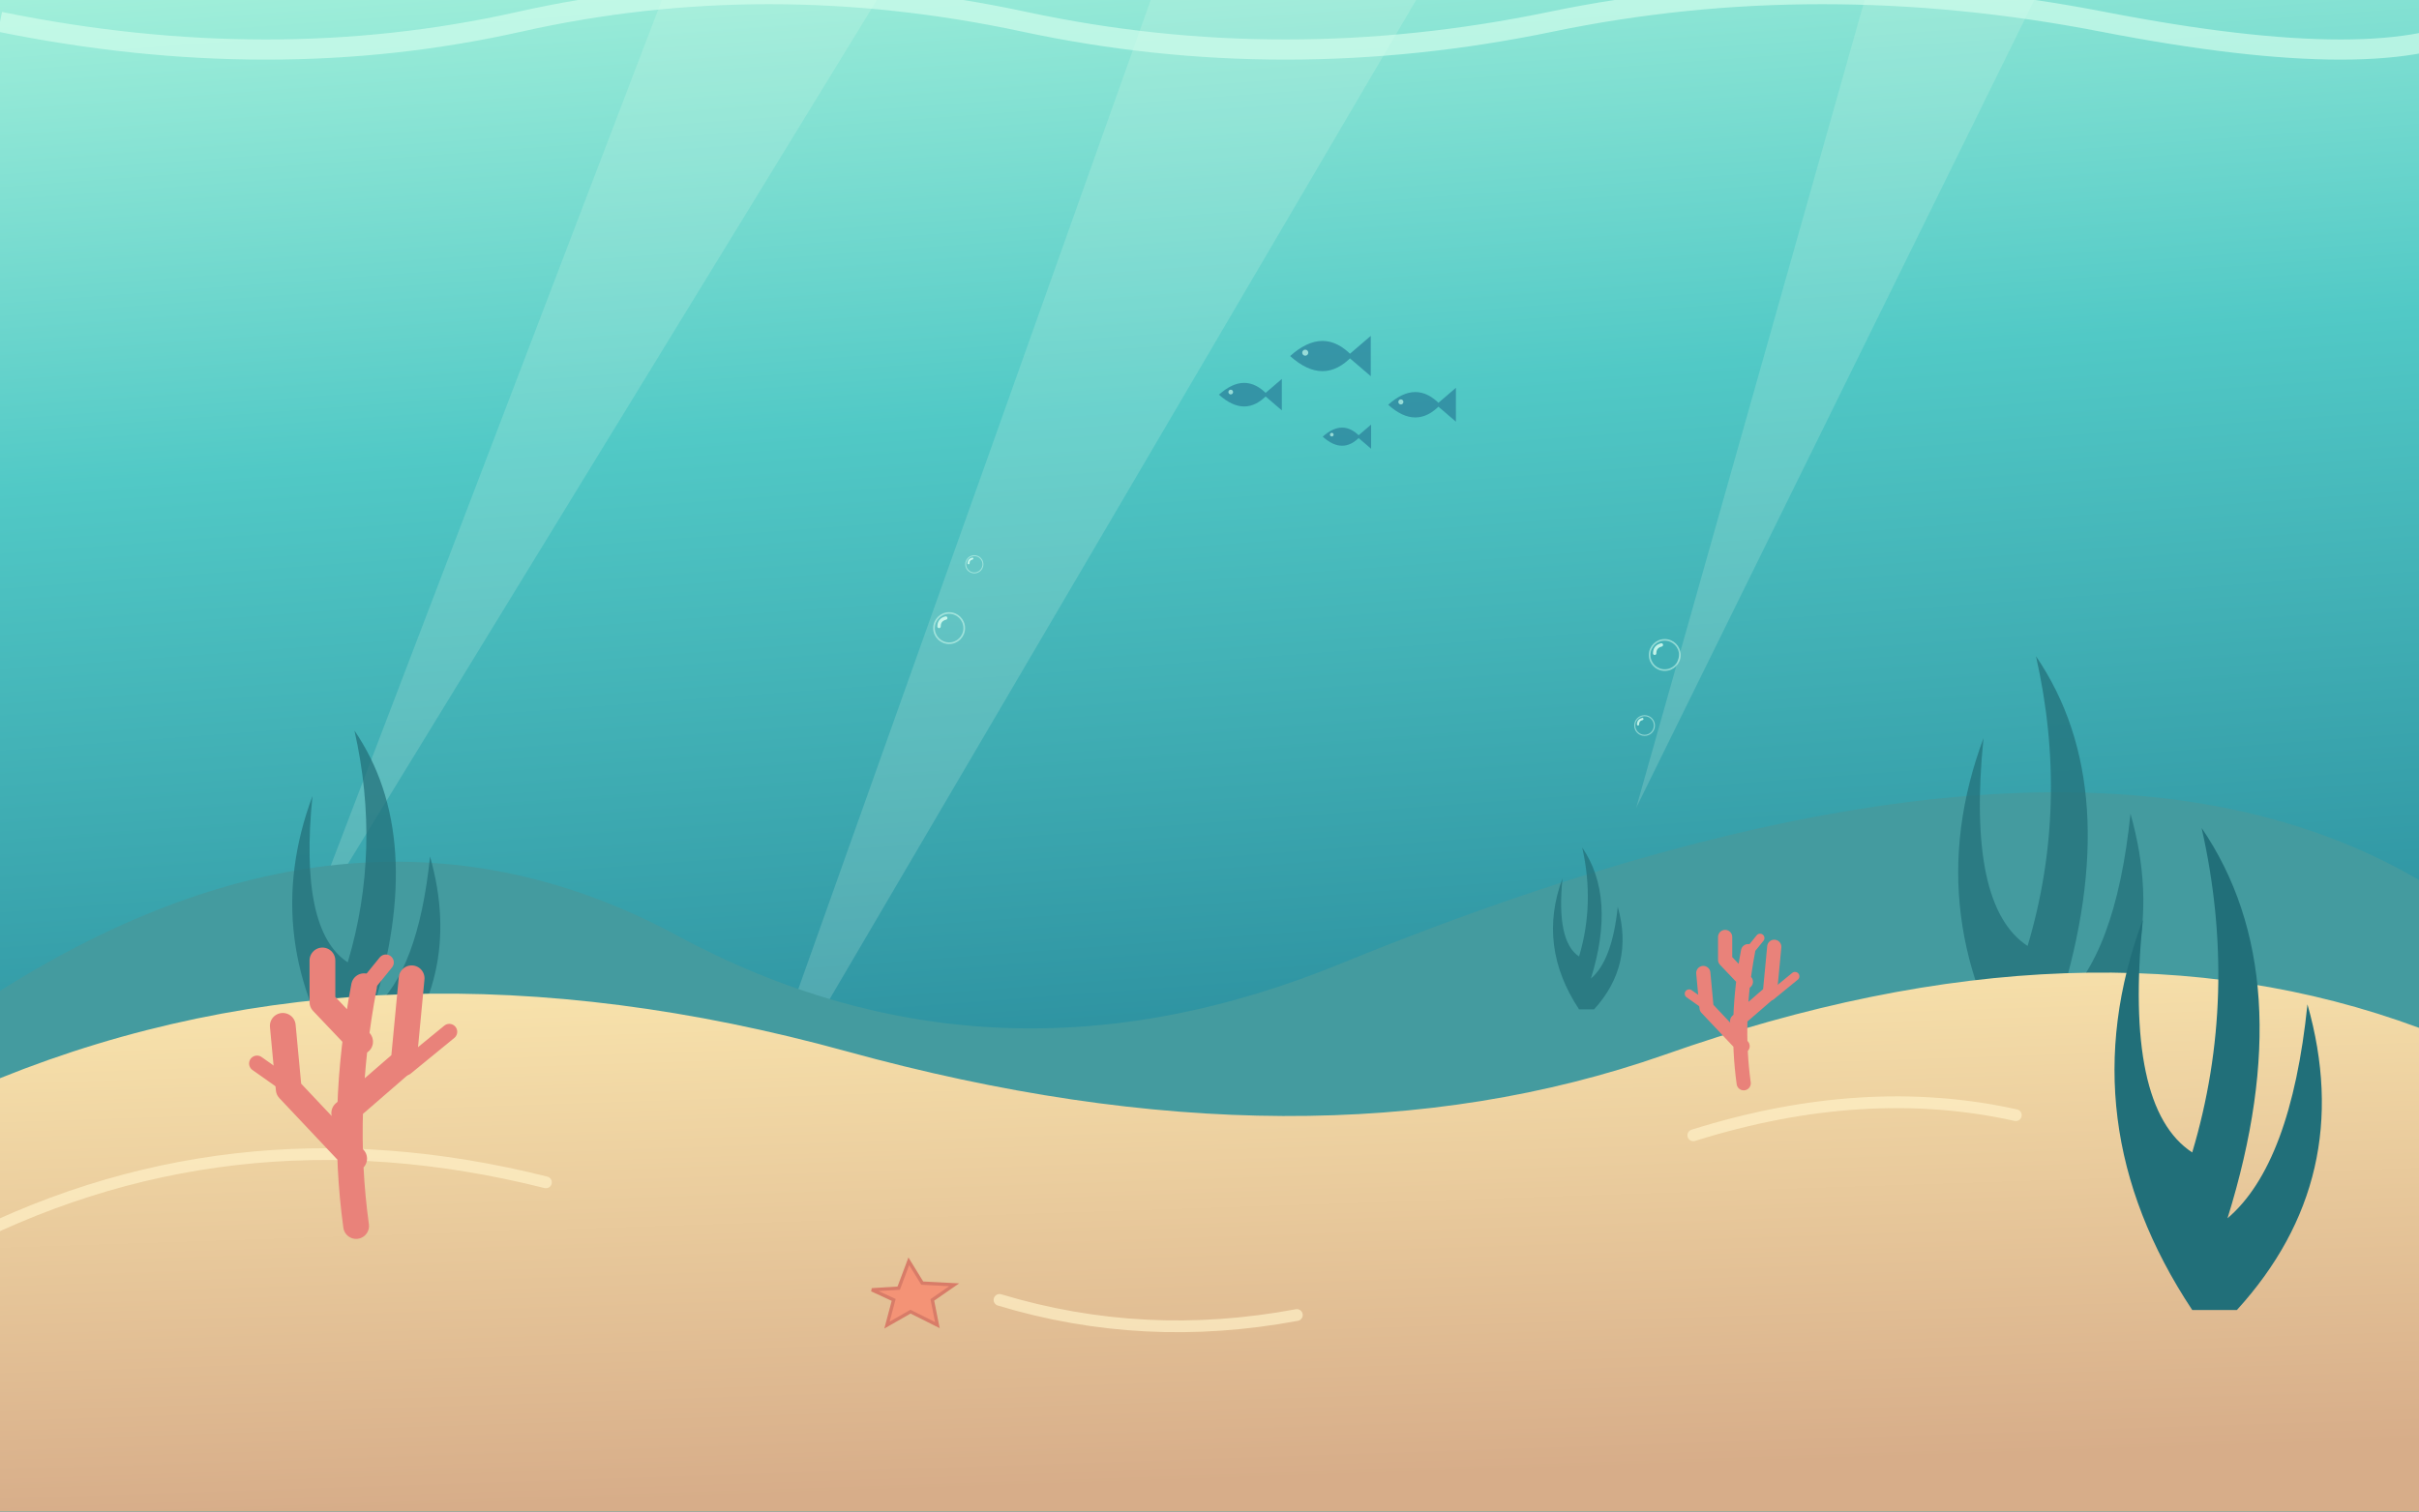
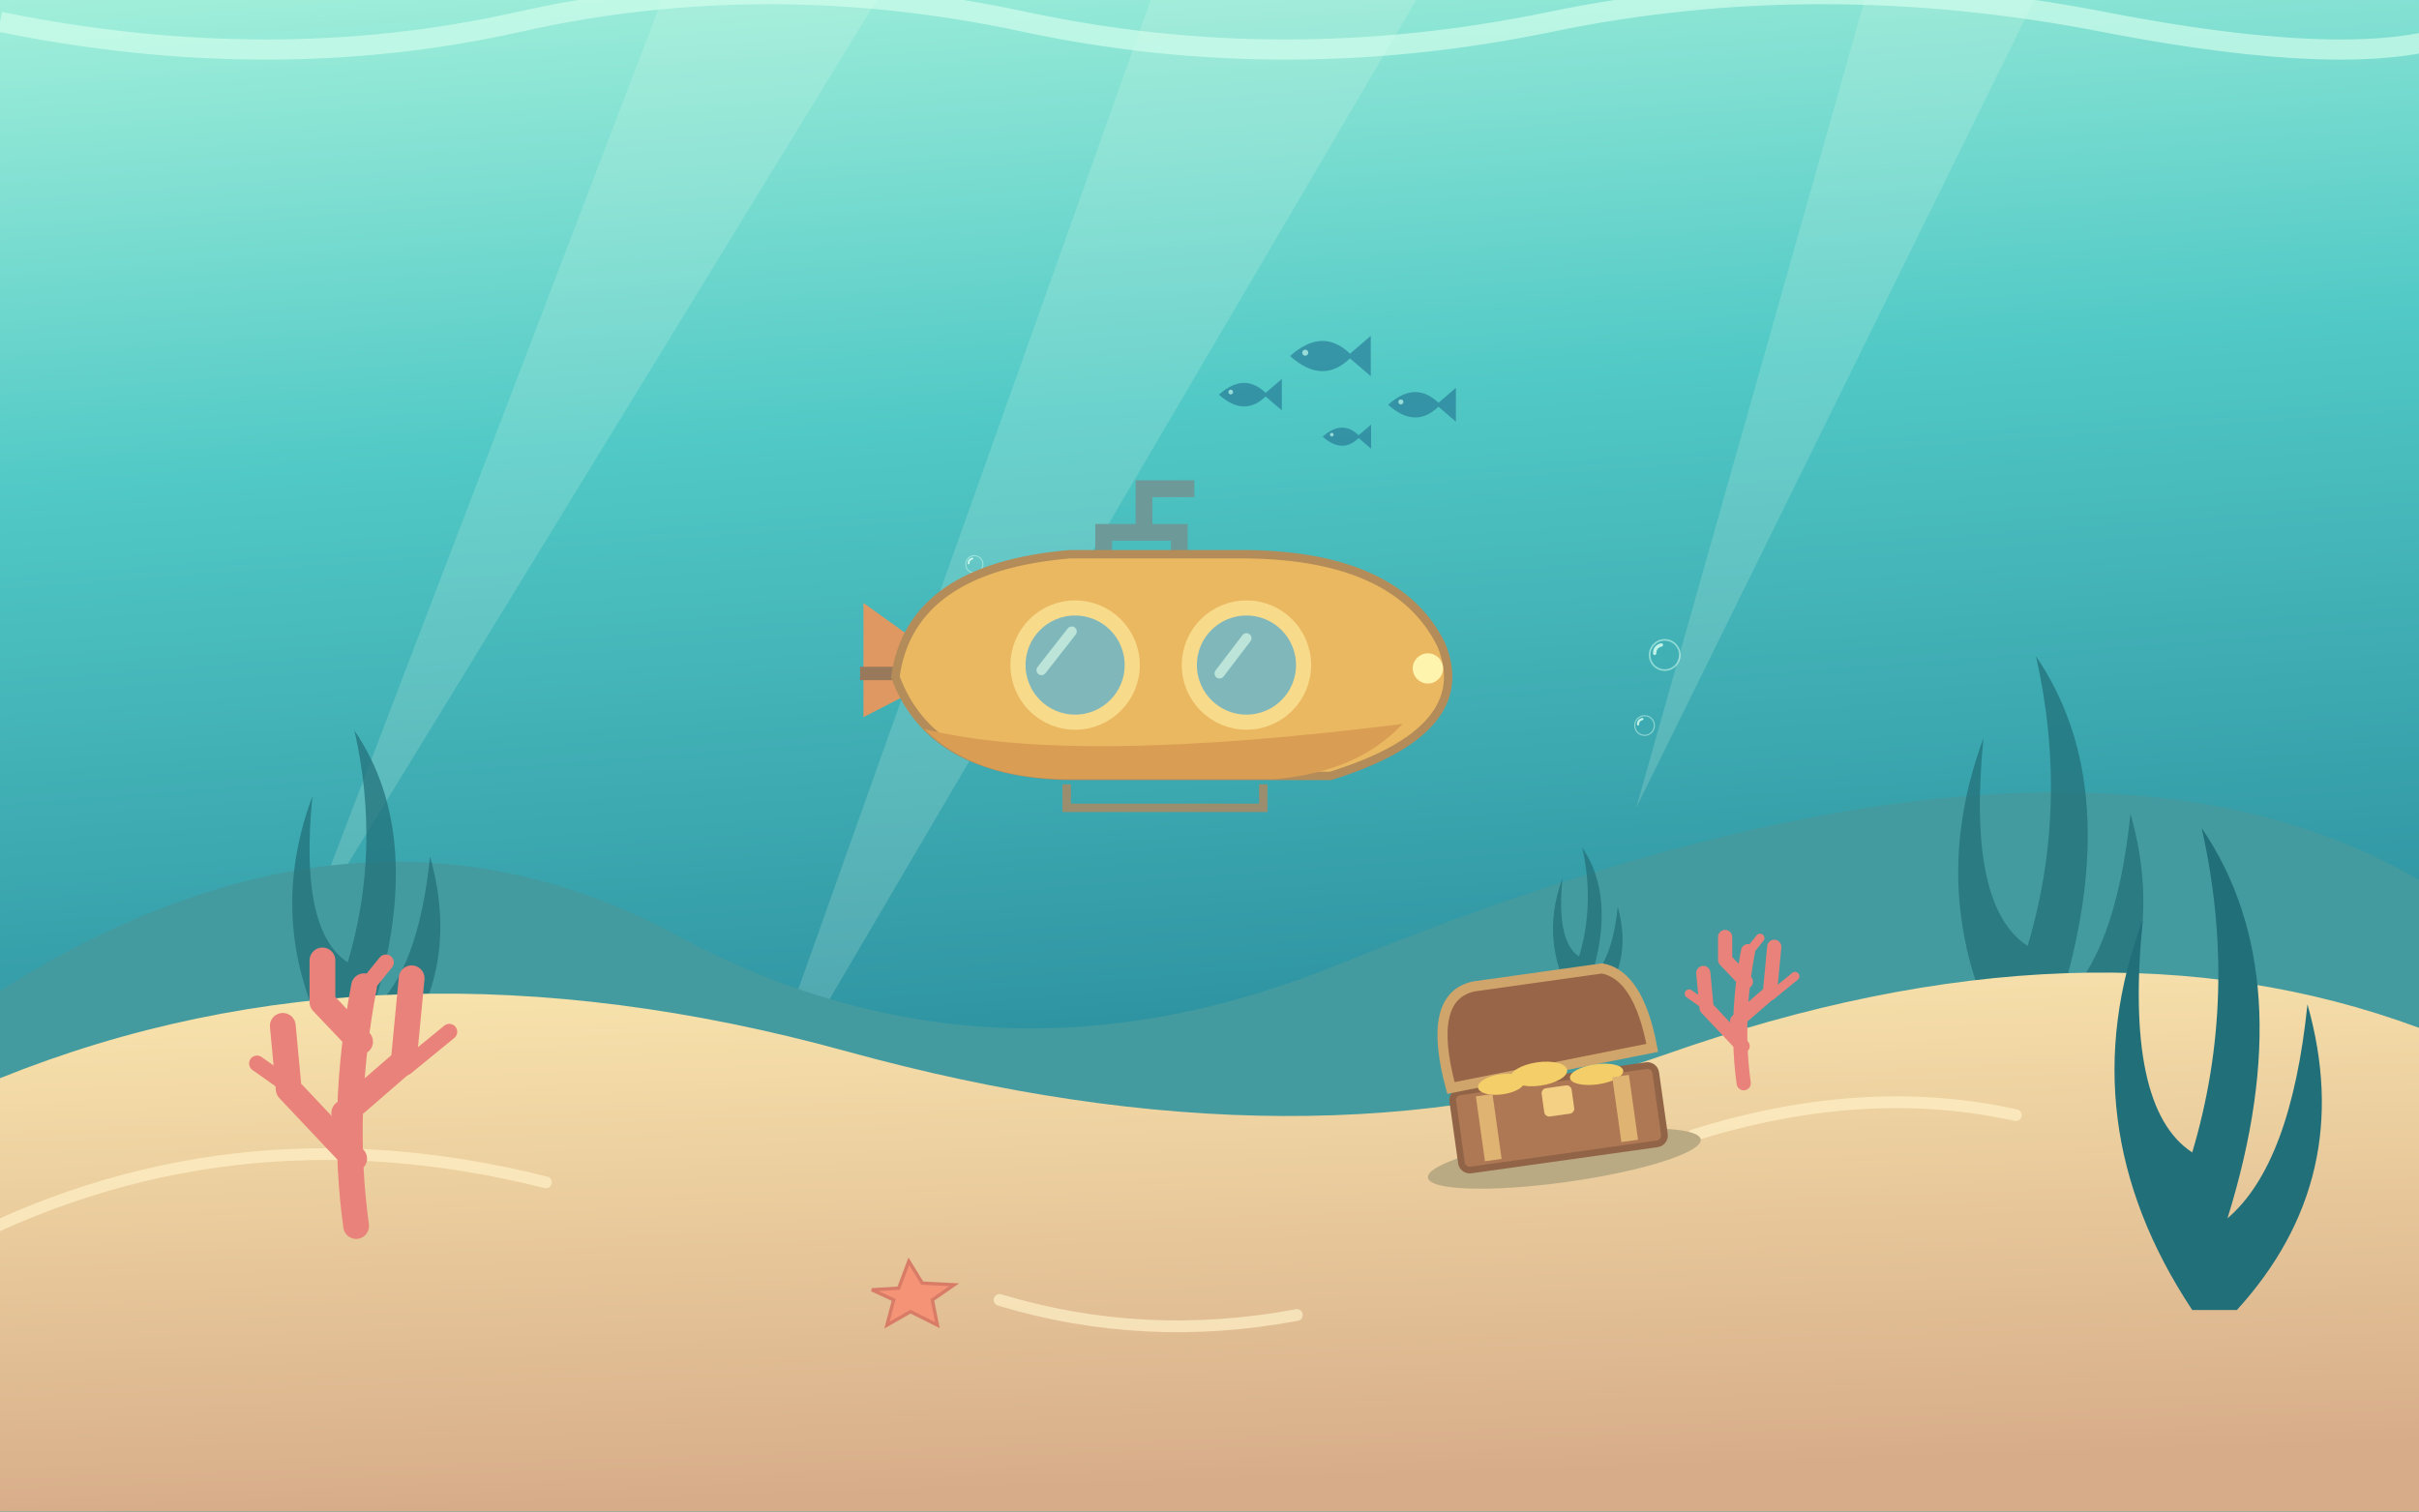
<svg xmlns="http://www.w3.org/2000/svg" viewBox="0 0 1440 900">
  <defs>
    <linearGradient id="water" x2=".12" y2="1">
      <stop stop-color="#a1efda" />
      <stop offset=".32" stop-color="#51c9c6" />
      <stop offset="1" stop-color="#176f89" />
    </linearGradient>
    <linearGradient id="sand" x2=".15" y2="1">
      <stop stop-color="#fae6ae" />
      <stop offset="1" stop-color="#d7ad89" />
    </linearGradient>
    <g id="kelp" fill="#216f79">
      <path d="M0 0Q-53-80-21-166q-8 80 21 99 20-67 4-138 43 63 11 166 27-23 34-91Q70-56 19 0Z" />
    </g>
    <g id="coral" stroke="#e9827a" fill="none" stroke-linecap="round" stroke-linejoin="round">
      <path d="M0 0q-8-58 4-121m-5 87-33-35-3-32m31 44 30-26 4-42m-26 32-19-20v-21" stroke-width="13" />
      <path d="m-33-70-17-12m75 2 22-18m-45-19 13-16" stroke-width="8" />
    </g>
    <g id="fish">
      <path d="M-21 0Q-1-18 16 0-1 18-21 0Zm34 0 14-12v24Z" fill="#287e99" />
      <circle cx="-12" cy="-2" r="1.8" fill="#b3e3de" />
    </g>
    <g id="bubble" fill="none" stroke="#d8fff2">
      <circle r="9" opacity=".52" />
      <path d="M-6-1q0-4 4-5" opacity=".85" stroke-width="2" stroke-linecap="round" />
    </g>
  </defs>
  <rect width="1440" height="900" fill="url(#water)" />
  <path d="m394 0-213 557L522 0m163 0L441 685 843 0m267 0L974 481 1211 0" fill="#edfff0" opacity=".17" />
  <path d="M0 13q162 33 309 0t301 0 313 0 329 0 225 0" fill="none" stroke="#d6ffee" stroke-width="12" opacity=".64" />
  <g opacity=".7">
    <use href="#fish" x="789" y="212" />
    <use href="#fish" transform="translate(742 235) scale(.78)" />
    <use href="#fish" transform="translate(844 241) scale(.84)" />
    <use href="#fish" transform="translate(800 260) scale(.6)" />
  </g>
  <path d="M0 590Q214 455 403 557T800 573Q1227 399 1440 524V900H0Z" fill="#449b9f" />
  <g opacity=".72">
    <use href="#kelp" transform="translate(207 640)" />
    <use href="#kelp" transform="translate(1207 647) scale(1.25)" />
    <use href="#kelp" transform="translate(940 601) scale(.47)" />
  </g>
  <path d="M0 642Q228 550 504 626T991 628Q1243 539 1440 612V900H0Z" fill="url(#sand)" />
  <path d="M-32 745q166-89 357-41m270 70q86 26 177 9m236-107q102-32 192-12" fill="none" stroke="#fff1c8" stroke-width="7" stroke-linecap="round" opacity=".7" />
  <use href="#coral" transform="translate(212 730) scale(1.18)" />
  <use href="#coral" transform="translate(1038 645) scale(.65)" />
  <use href="#kelp" transform="translate(1305 780) scale(1.4)" />
  <g fill="#f49376" stroke="#d87c68" stroke-width="2">
    <path d="m535 767 6-16 8 13 19 1-13 9 3 15-16-8-14 8 4-15-13-6Z" />
  </g>
  <g>
    <use href="#bubble" x="565" y="374" />
    <use href="#bubble" transform="translate(580 336) scale(.57)" />
    <use href="#bubble" x="991" y="390" />
    <use href="#bubble" transform="translate(979 432) scale(.65)" />
  </g>
+   <g transform="translate(703 405)">
+     <path d="M-46-56v-32h45v32m-21-33v-25h30" stroke="#6d9a98" stroke-width="10" fill="none" />
+     <path d="m-150-18-39-28v68l39-20Z" fill="#df9861" />
+     <path d="M-160-4h-31" stroke="#99795c" stroke-width="8" />
+     <path d="M-170-2q9-65 104-73h105q90 1 116 54 21 51-66 78H-68q-81-2-102-59Z" fill="#eab861" stroke="#b38c59" stroke-width="5" />
+     <path d="M-153 29q87 22 285-3-27 29-77 33H-66q-57 0-87-30Z" fill="#d99d54" />
+     <g fill="#7fb7bb" stroke="#f8da8b" stroke-width="9">
+       <circle cx="-63" cy="-9" r="34" />
+       <circle cx="39" cy="-9" r="34" />
+     </g>
+     <path d="m-83-6 18-23m88 25 16-21" stroke="#bce4d9" stroke-linecap="round" stroke-width="6" />
+     <path d="M-68 62v14h117V62" fill="none" stroke="#9b8e6e" stroke-width="5" />
+     <circle cx="147" cy="-7" r="9" fill="#fff4ae" />
+   </g>
+   <g transform="translate(929 674) rotate(-8)">
+     <ellipse cy="16" rx="82" ry="14" fill="#baaa83" />
+     <rect x="-61" y="-32" width="122" height="47" rx="5" fill="#af7854" stroke="#916448" stroke-width="4" />
+     <path d="M-61-35q-7-56 22-58h77q21 7 23 51Z" fill="#996548" stroke="#d0a56b" stroke-width="6" />
+     <g fill="#f4cf69">
+       <ellipse cx="-31" cy="-33" rx="14" ry="6" />
+       <ellipse cx="-8" cy="-36" rx="17" ry="7" />
+       <ellipse cx="26" cy="-31" rx="16" ry="6" />
+     </g>
+     <path d="M-42-28v39m82-39v39" stroke="#dfb472" stroke-width="10" />
+     <rect x="-8" y="-27" width="18" height="17" rx="3" fill="#f3d084" />
+   </g>
</svg>
